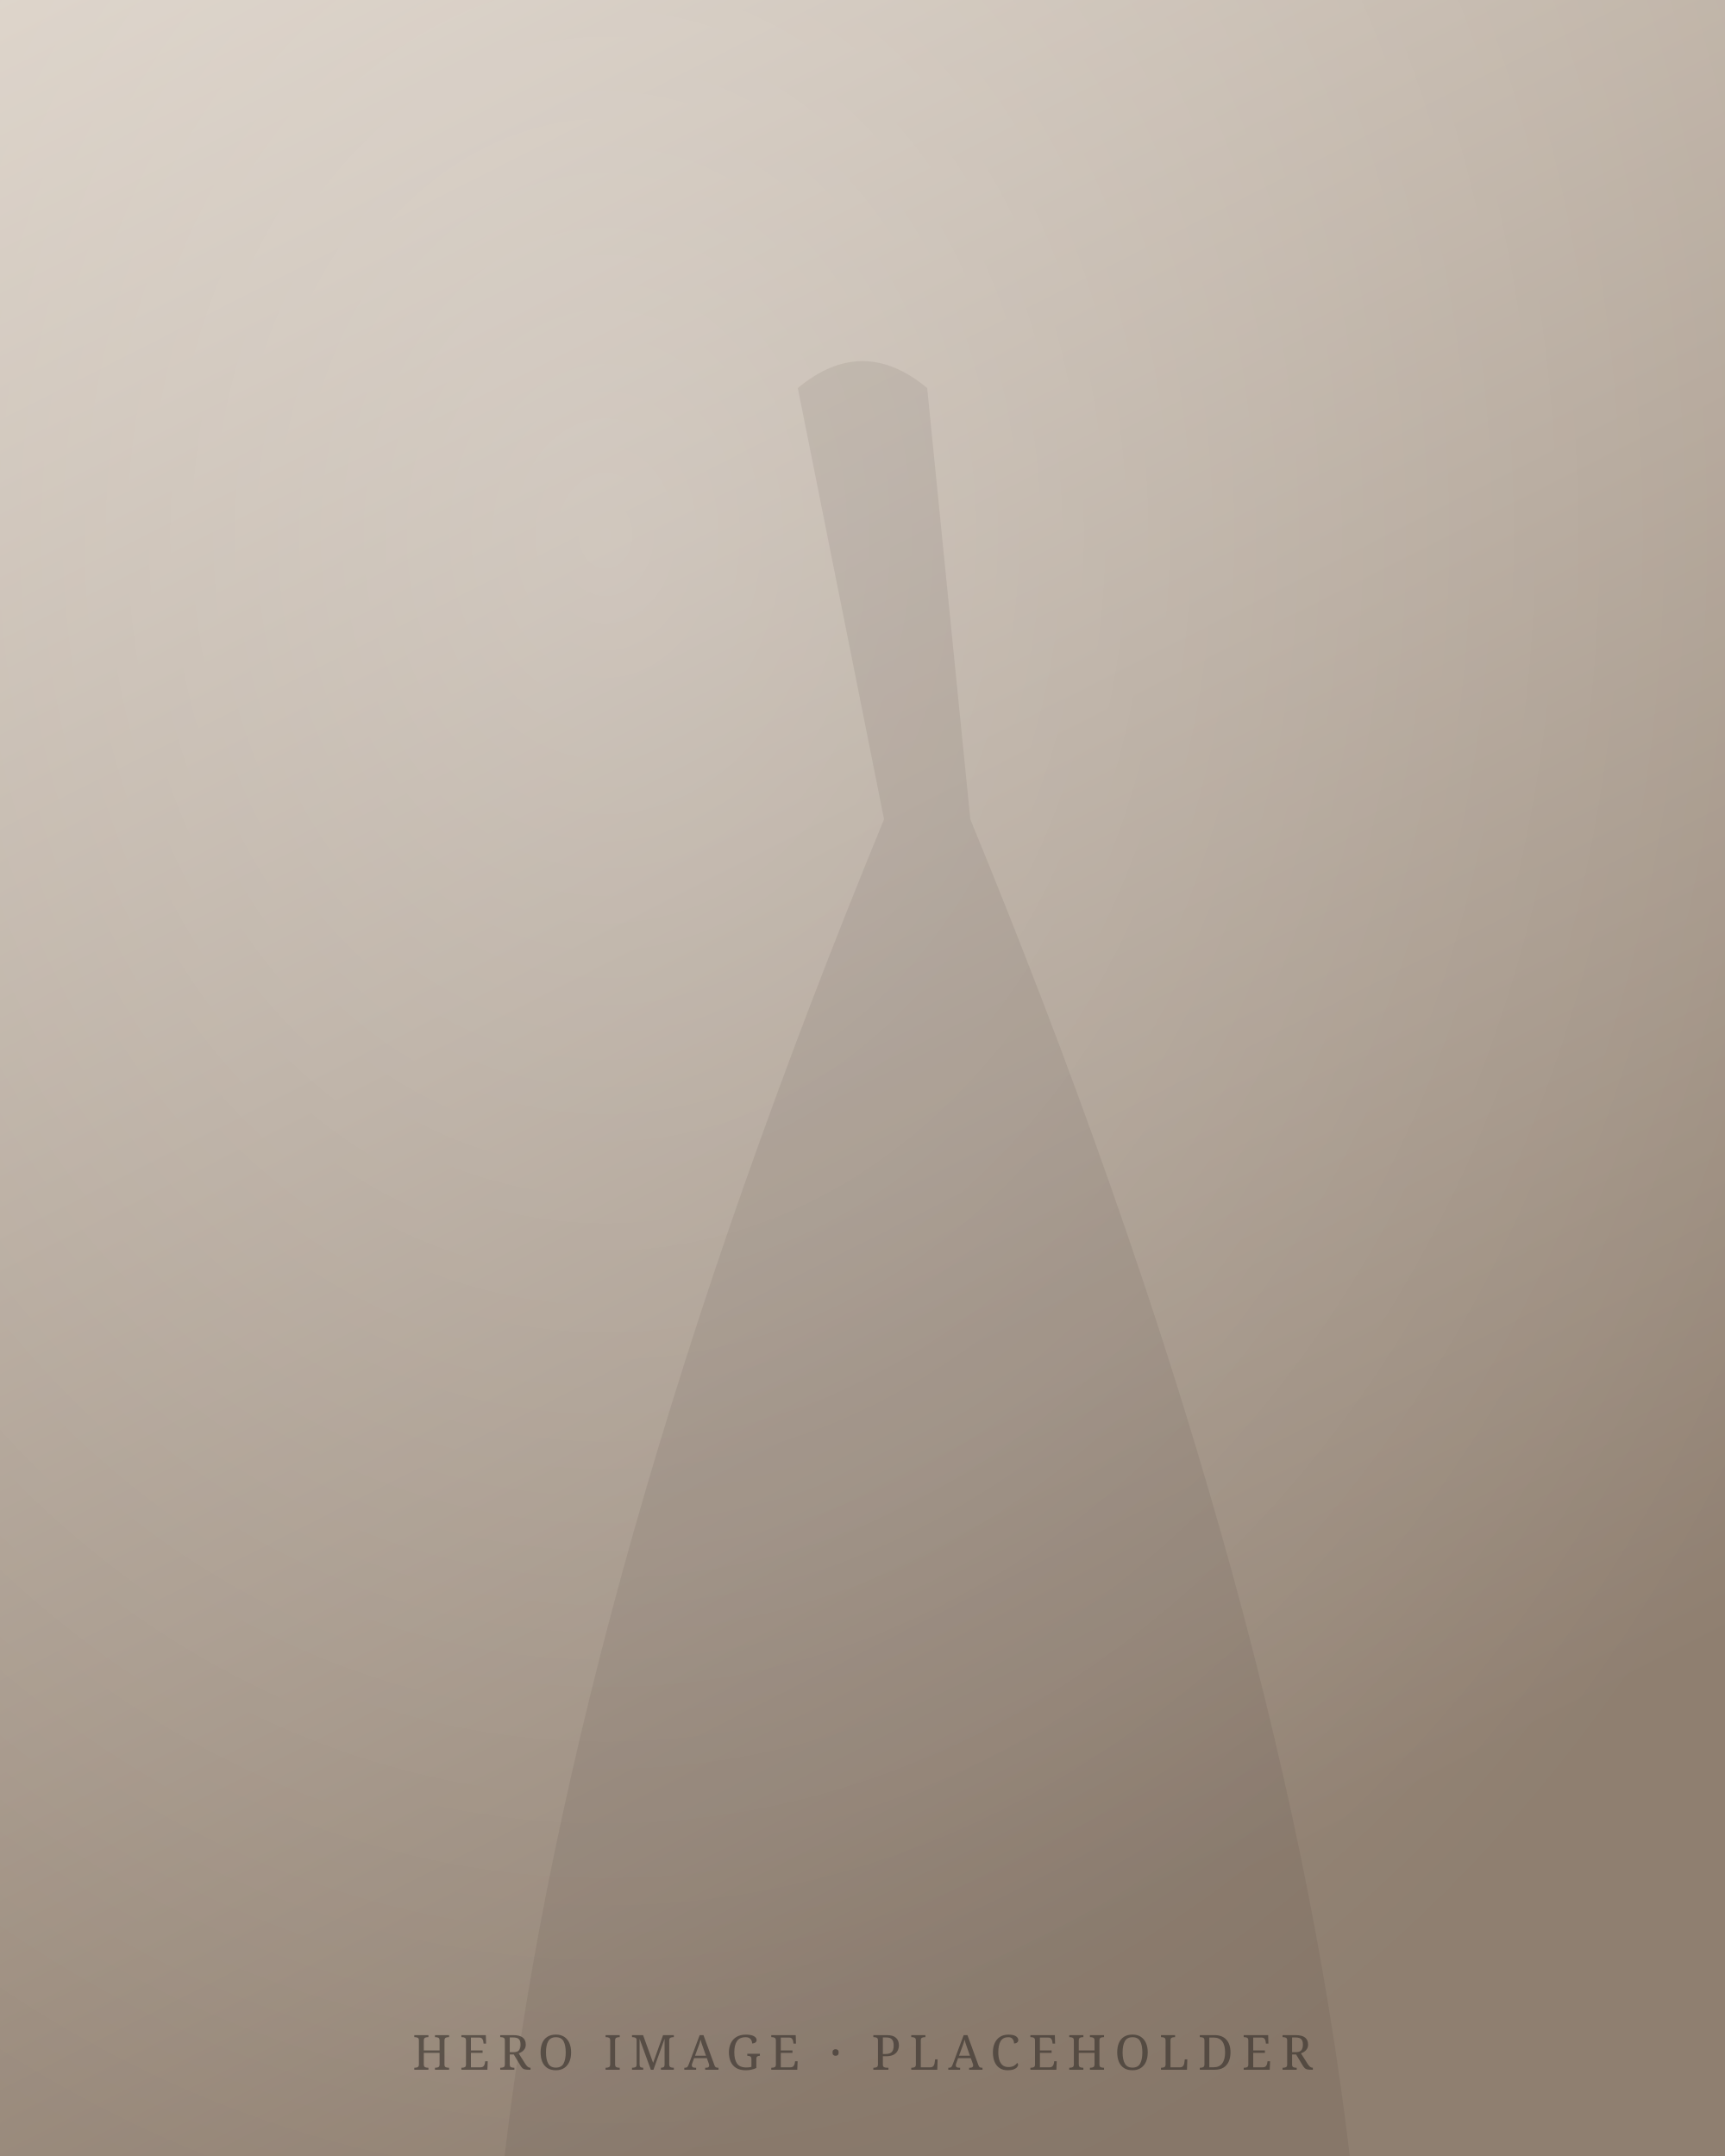
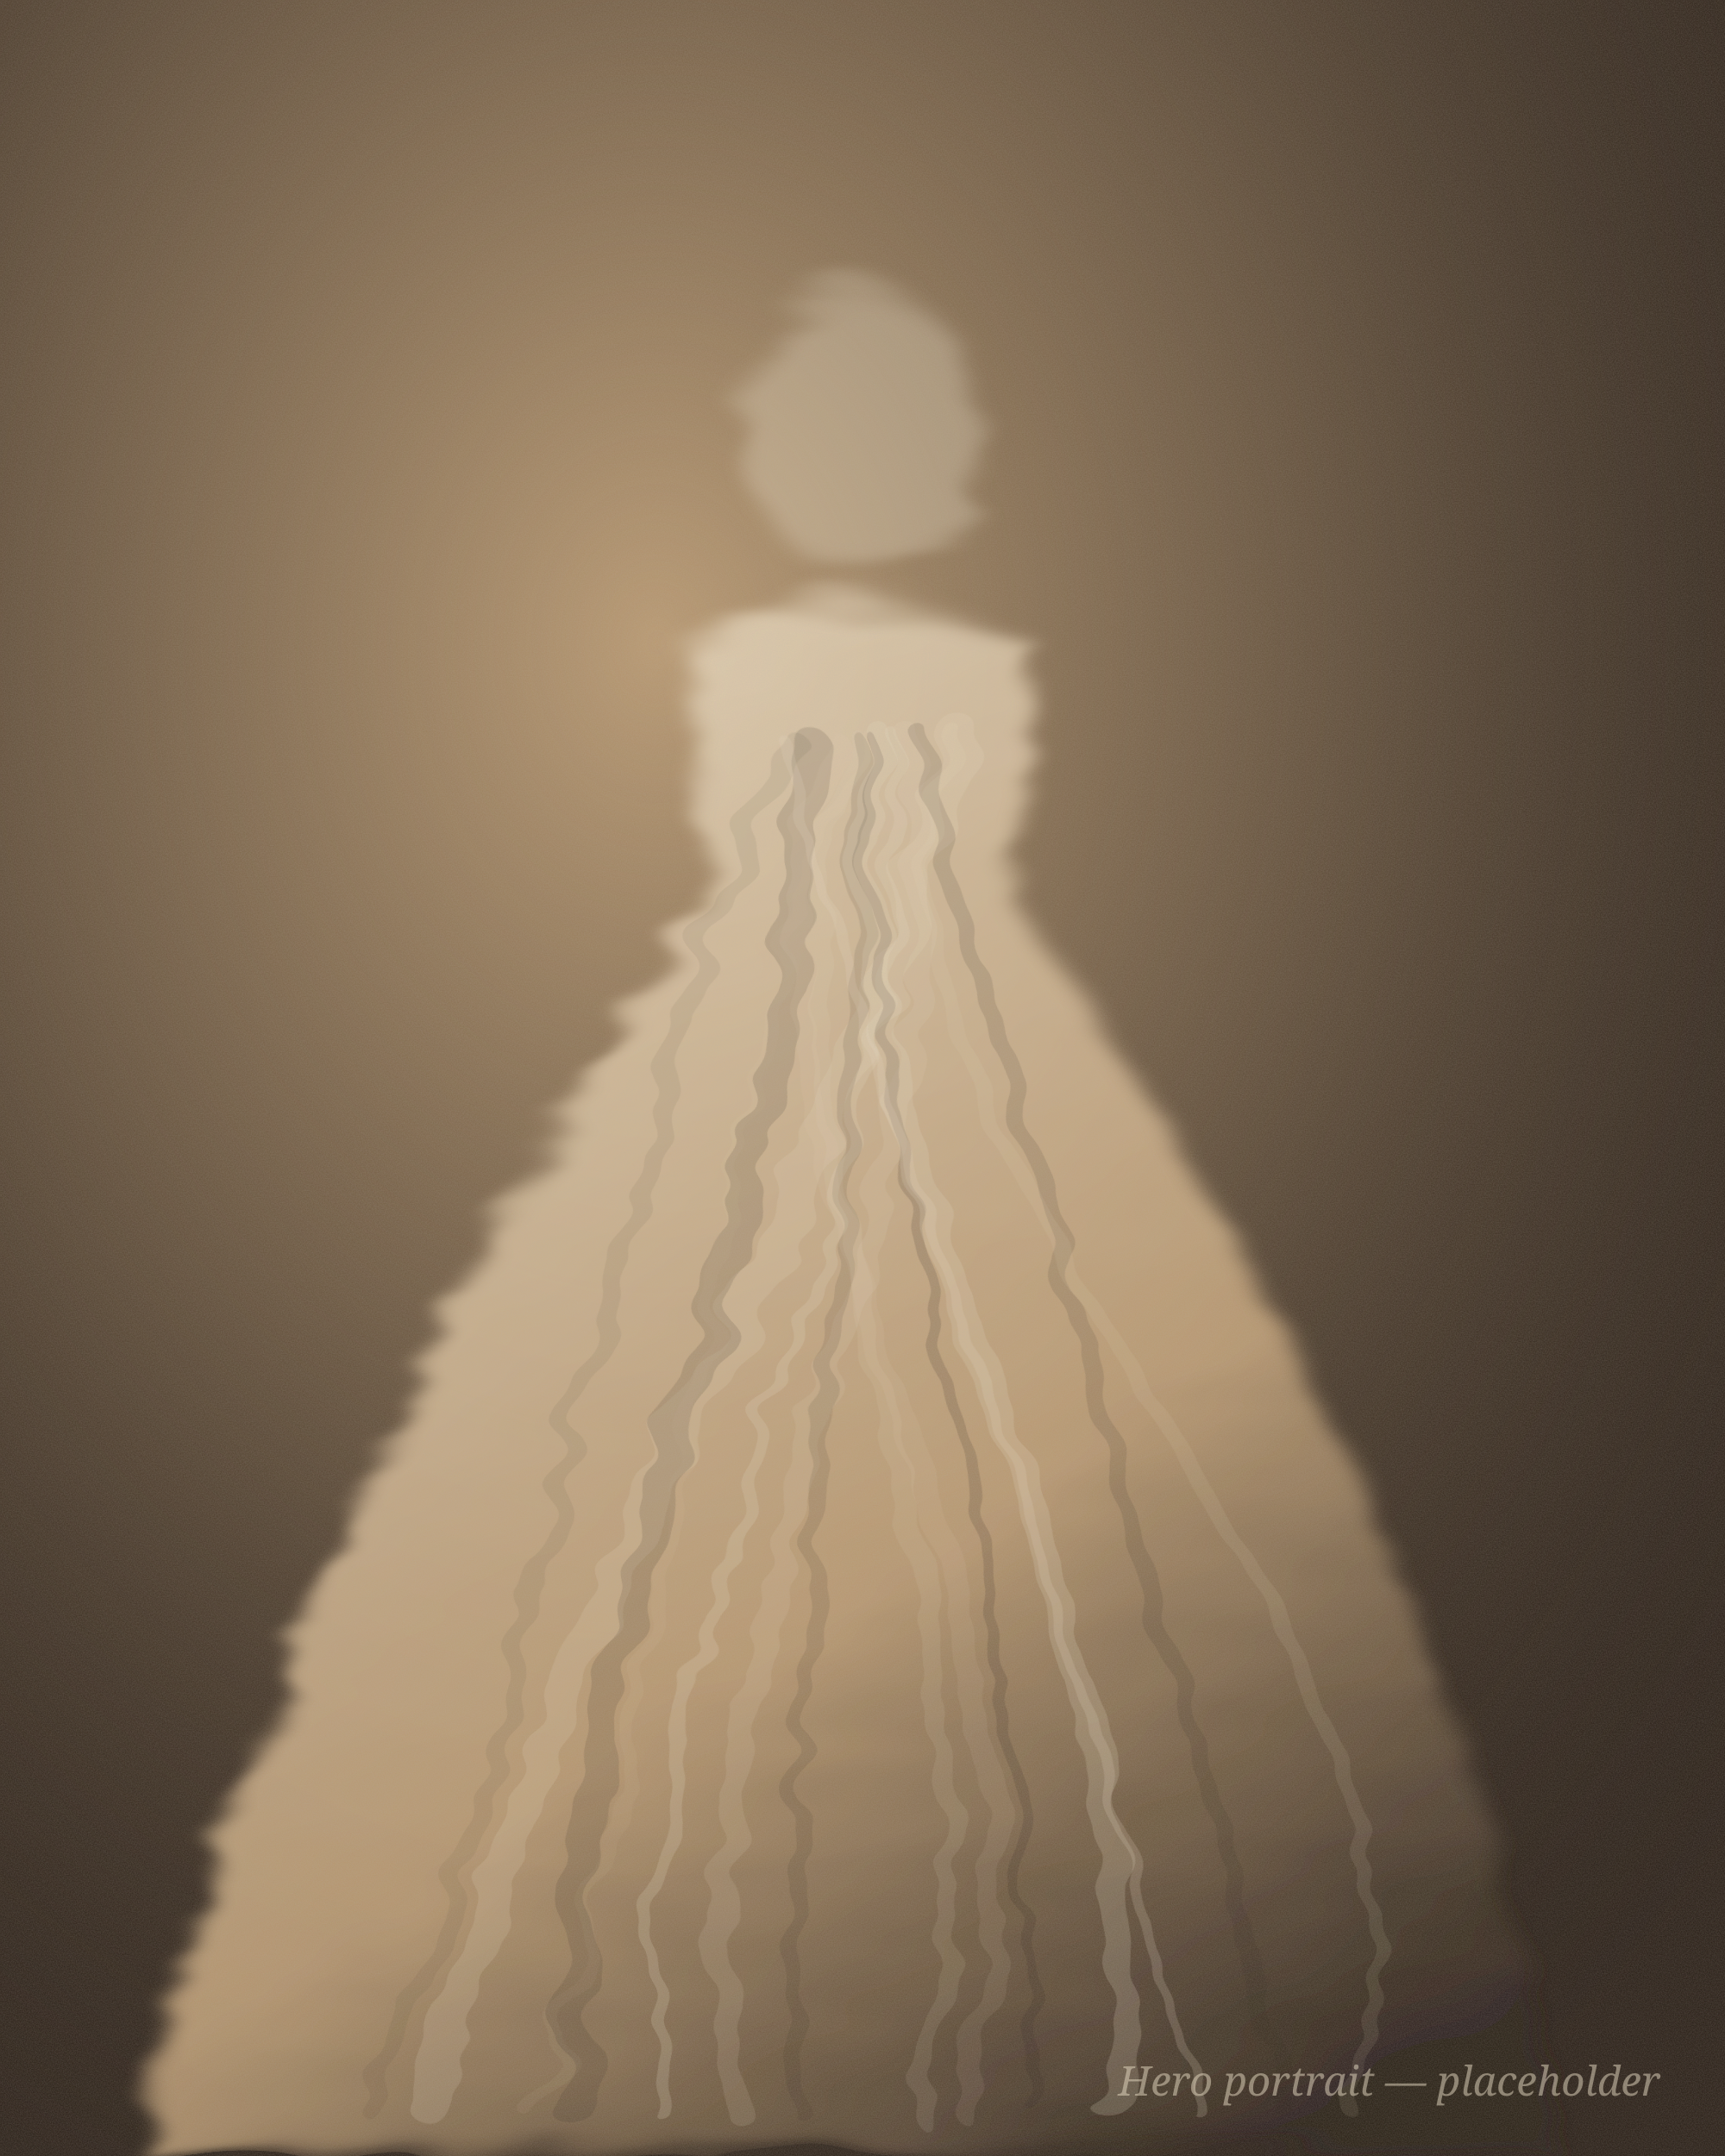
<svg xmlns="http://www.w3.org/2000/svg" viewBox="0 0 1600 2000" width="1600" height="2000">
  <defs>
-     <linearGradient id="g" x1="0" y1="0" x2="0.4" y2="1">
-       <stop offset="0" stop-color="#d9cfc4" />
-       <stop offset="1" stop-color="#8f7f70" />
+     <radialGradient id="light" cx="0.38" cy="0.3" r="0.85">
+       <stop offset="0" stop-color="#c9a77c" stop-opacity="0.9" />
+       <stop offset="0.55" stop-color="#c9a77c" stop-opacity="0.25" />
+       <stop offset="1" stop-color="#2a2018" stop-opacity="0" />
+     </radialGradient>
+     <linearGradient id="gown" x1="0.2" y1="0" x2="0.8" y2="1">
+       <stop offset="0" stop-color="#e9dcc4" />
+       <stop offset="0.6" stop-color="#c9a77c" />
+       <stop offset="1" stop-color="#2a2018" />
    </linearGradient>
-     <radialGradient id="l" cx="0.35" cy="0.25" r="0.8">
-       <stop offset="0" stop-color="#fff" stop-opacity="0.25" />
-       <stop offset="1" stop-color="#fff" stop-opacity="0" />
-     </radialGradient>
+     <filter id="canvas" x="0" y="0" width="100%" height="100%">
+       <feTurbulence type="fractalNoise" baseFrequency="0.9" numOctaves="2" seed="3" />
+       <feColorMatrix values="0 0 0 0 0.5  0 0 0 0 0.45  0 0 0 0 0.4  0 0 0 0.22 0" />
+       <feComposite in2="SourceGraphic" operator="in" />
+     </filter>
+     <filter id="soft">
+       <feGaussianBlur stdDeviation="9.6" />
+     </filter>
+     <filter id="brush">
+       <feTurbulence type="fractalNoise" baseFrequency="0.006 0.018" numOctaves="2" seed="7" />
+       <feDisplacementMap in="SourceGraphic" scale="48" />
+     </filter>
  </defs>
-   <rect width="1600" height="2000" fill="url(#g)" />
-   <rect width="1600" height="2000" fill="url(#l)" />
-   <path d="M740.0 360.0 q60 -50 120 0 l40 400.0 q288.0 700.0 352.0 1240.0 l-784.0 0 q64.0 -540.0 352.0 -1240.0 z" fill="#2a2522" fill-opacity="0.08" />
-   <text x="800.0" y="1920" text-anchor="middle" font-family="Georgia, serif" font-size="45" letter-spacing="8" fill="#2a2522" fill-opacity="0.55">HERO IMAGE · PLACEHOLDER</text>
+   <rect width="1600" height="2000" fill="#2a2018" />
+   <rect width="1600" height="2000" fill="url(#light)" />
+   <g filter="url(#brush)">
+     <ellipse cx="800" cy="400" rx="112" ry="130" fill="#e9dcc4" fill-opacity="0.35" filter="url(#soft)" />
+     <path d="M640 600 Q800 520 960 600 L944 840 Q1376 1440 1440 2000 L128 2000 Q256 1400 656 840 Z" fill="url(#gown)" fill-opacity="0.85" filter="url(#soft)" />
+     <path d="M731 680 C 560 1100, 518 1500, 347 1960" stroke="#2a2018" stroke-opacity="0.07" stroke-width="18" fill="none" stroke-linecap="round" />
+     <path d="M889 680 C 806 1100, 487 1500, 405 1960" stroke="#e9dcc4" stroke-opacity="0.16" stroke-width="36" fill="none" stroke-linecap="round" />
+     <path d="M798 680 C 622 1100, 667 1500, 491 1960" stroke="#e9dcc4" stroke-opacity="0.06" stroke-width="13" fill="none" stroke-linecap="round" />
+     <path d="M743 680 C 760 1100, 515 1500, 532 1960" stroke="#2a2018" stroke-opacity="0.14" stroke-width="31" fill="none" stroke-linecap="round" />
+     <path d="M826 680 C 877 1100, 562 1500, 614 1960" stroke="#e9dcc4" stroke-opacity="0.20" stroke-width="12" fill="none" stroke-linecap="round" />
+     <path d="M840 680 C 932 1100, 594 1500, 686 1960" stroke="#e9dcc4" stroke-opacity="0.13" stroke-width="22" fill="none" stroke-linecap="round" />
+     <path d="M788 680 C 831 1100, 702 1500, 745 1960" stroke="#2a2018" stroke-opacity="0.11" stroke-width="15" fill="none" stroke-linecap="round" />
+     <path d="M787 680 C 669 1100, 971 1500, 853 1960" stroke="#e9dcc4" stroke-opacity="0.11" stroke-width="18" fill="none" stroke-linecap="round" />
+     <path d="M767 680 C 636 1100, 1028 1500, 897 1960" stroke="#e9dcc4" stroke-opacity="0.09" stroke-width="21" fill="none" stroke-linecap="round" />
+     <path d="M802 680 C 804 1100, 960 1500, 963 1960" stroke="#2a2018" stroke-opacity="0.17" stroke-width="10" fill="none" stroke-linecap="round" />
+     <path d="M811 680 C 752 1100, 1091 1500, 1033 1960" stroke="#e9dcc4" stroke-opacity="0.20" stroke-width="26" fill="none" stroke-linecap="round" />
+     <path d="M721 680 C 842 1100, 993 1500, 1113 1960" stroke="#e9dcc4" stroke-opacity="0.19" stroke-width="9" fill="none" stroke-linecap="round" />
+     <path d="M852 680 C 957 1100, 1089 1500, 1194 1960" stroke="#2a2018" stroke-opacity="0.13" stroke-width="16" fill="none" stroke-linecap="round" />
+     <path d="M886 680 C 734 1100, 1408 1500, 1256 1960" stroke="#e9dcc4" stroke-opacity="0.10" stroke-width="14" fill="none" stroke-linecap="round" />
+   </g>
+   <rect width="1600" height="2000" fill="#000" filter="url(#canvas)" />
+   <text x="1540" y="1944" text-anchor="end" font-family="Georgia, serif" font-style="italic" font-size="38" fill="#e9dcc4" fill-opacity="0.5">Hero portrait — placeholder</text>
</svg>
